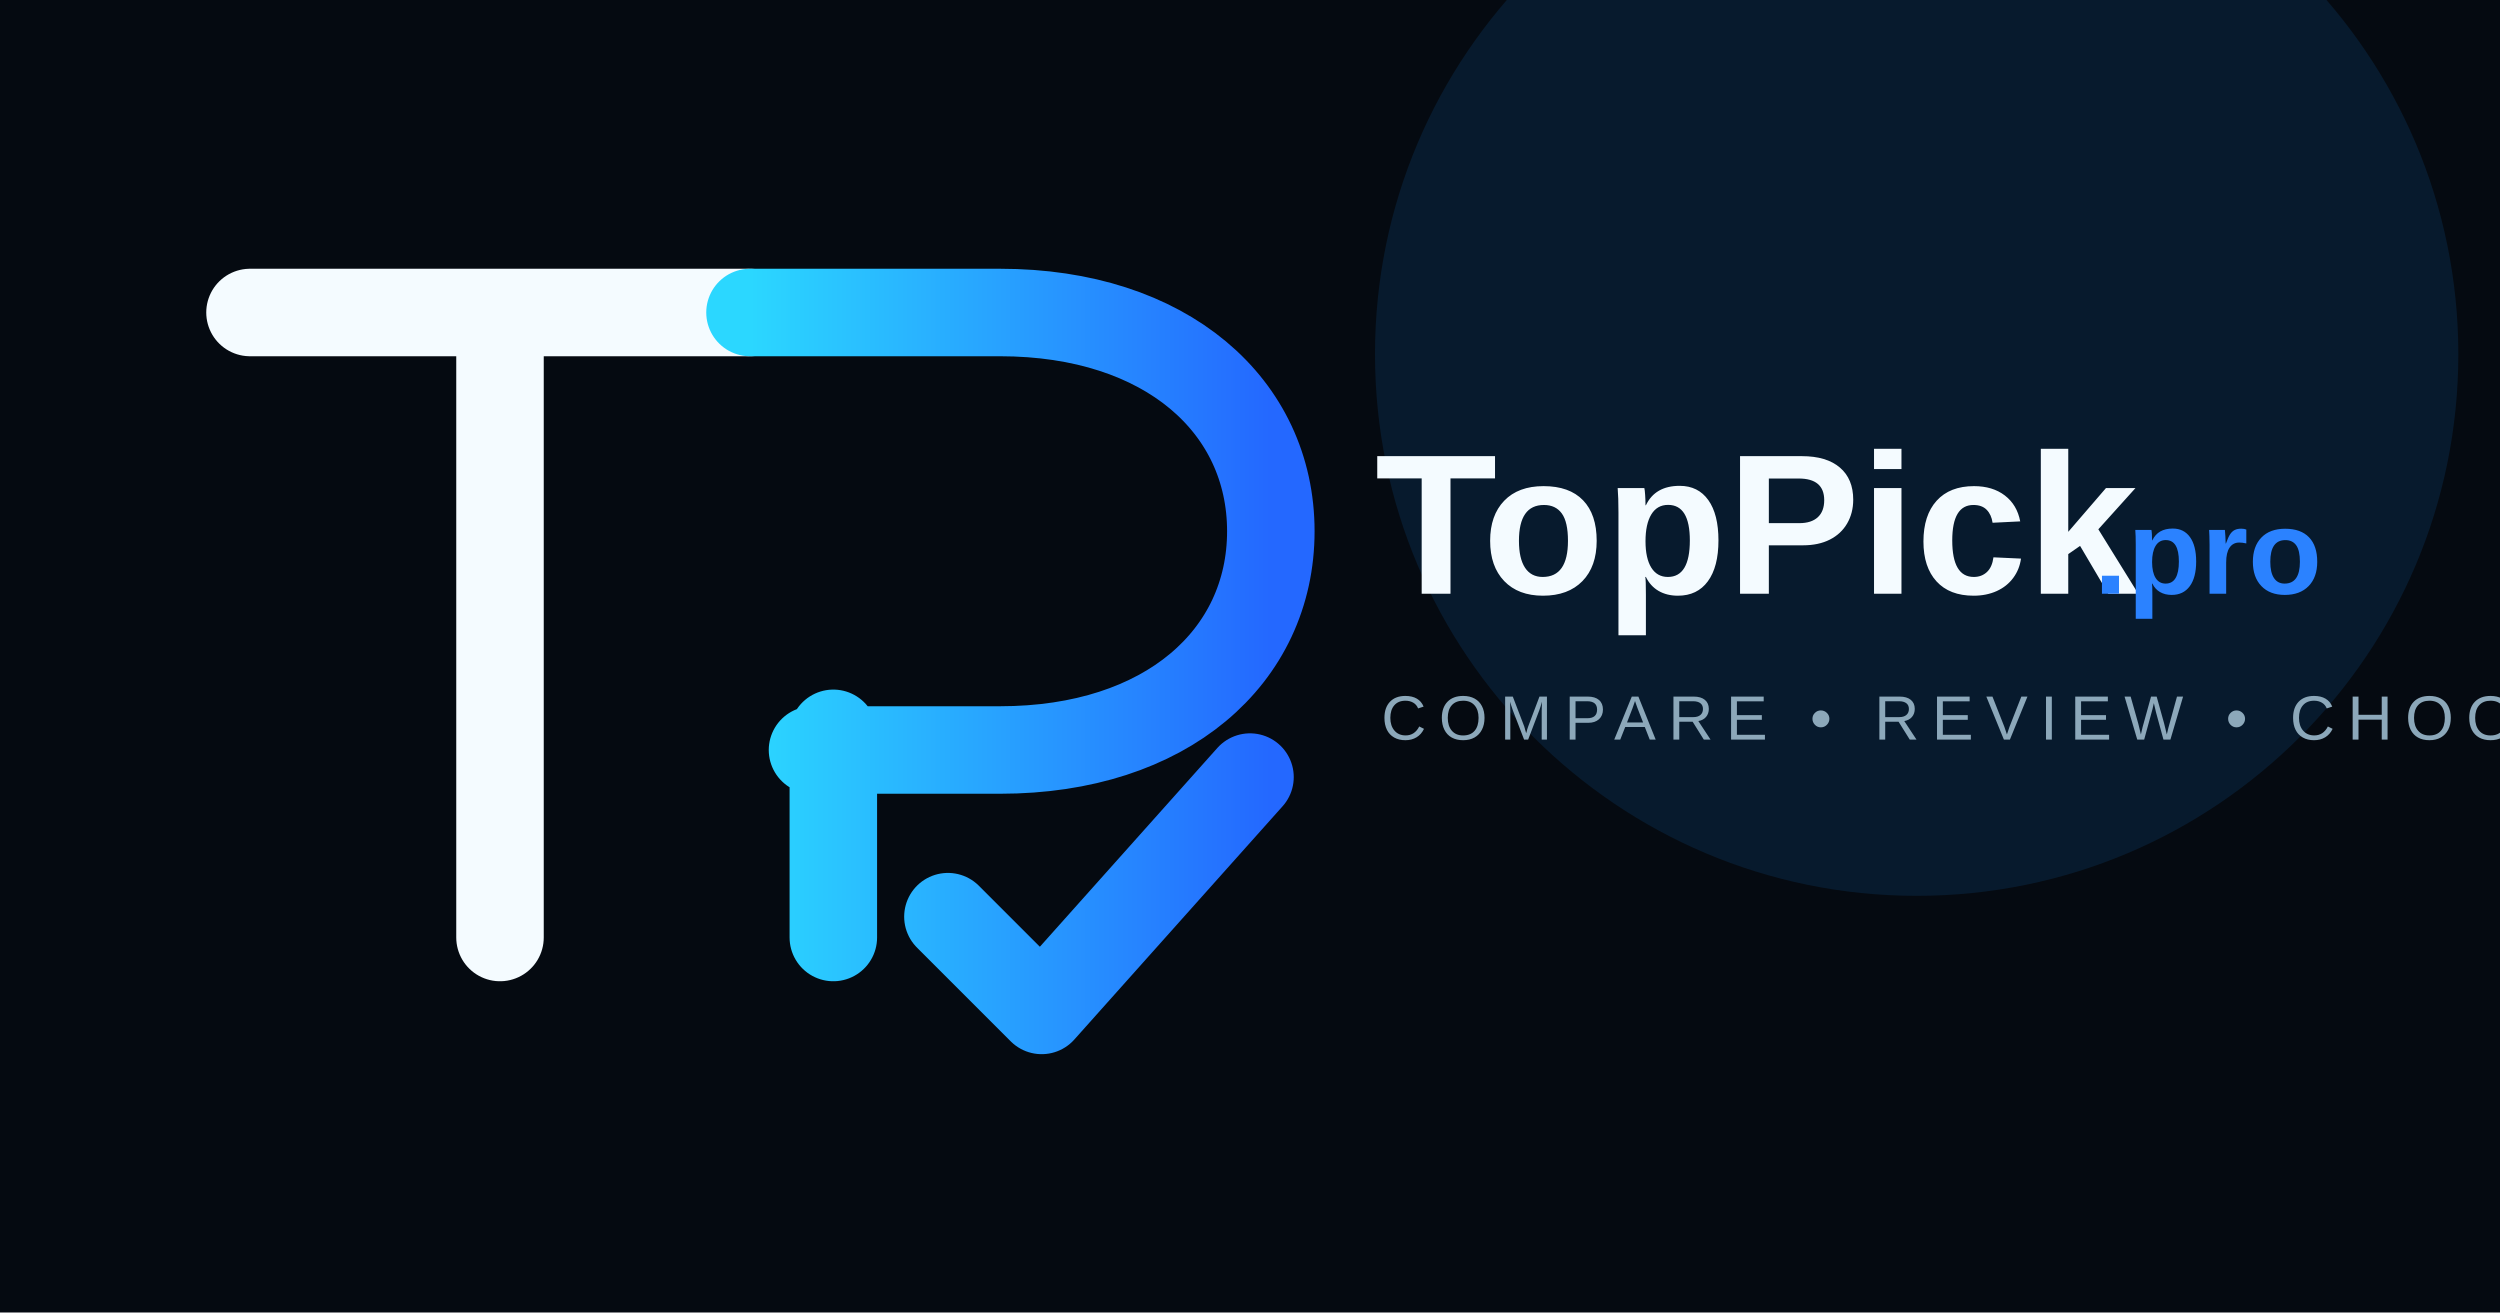
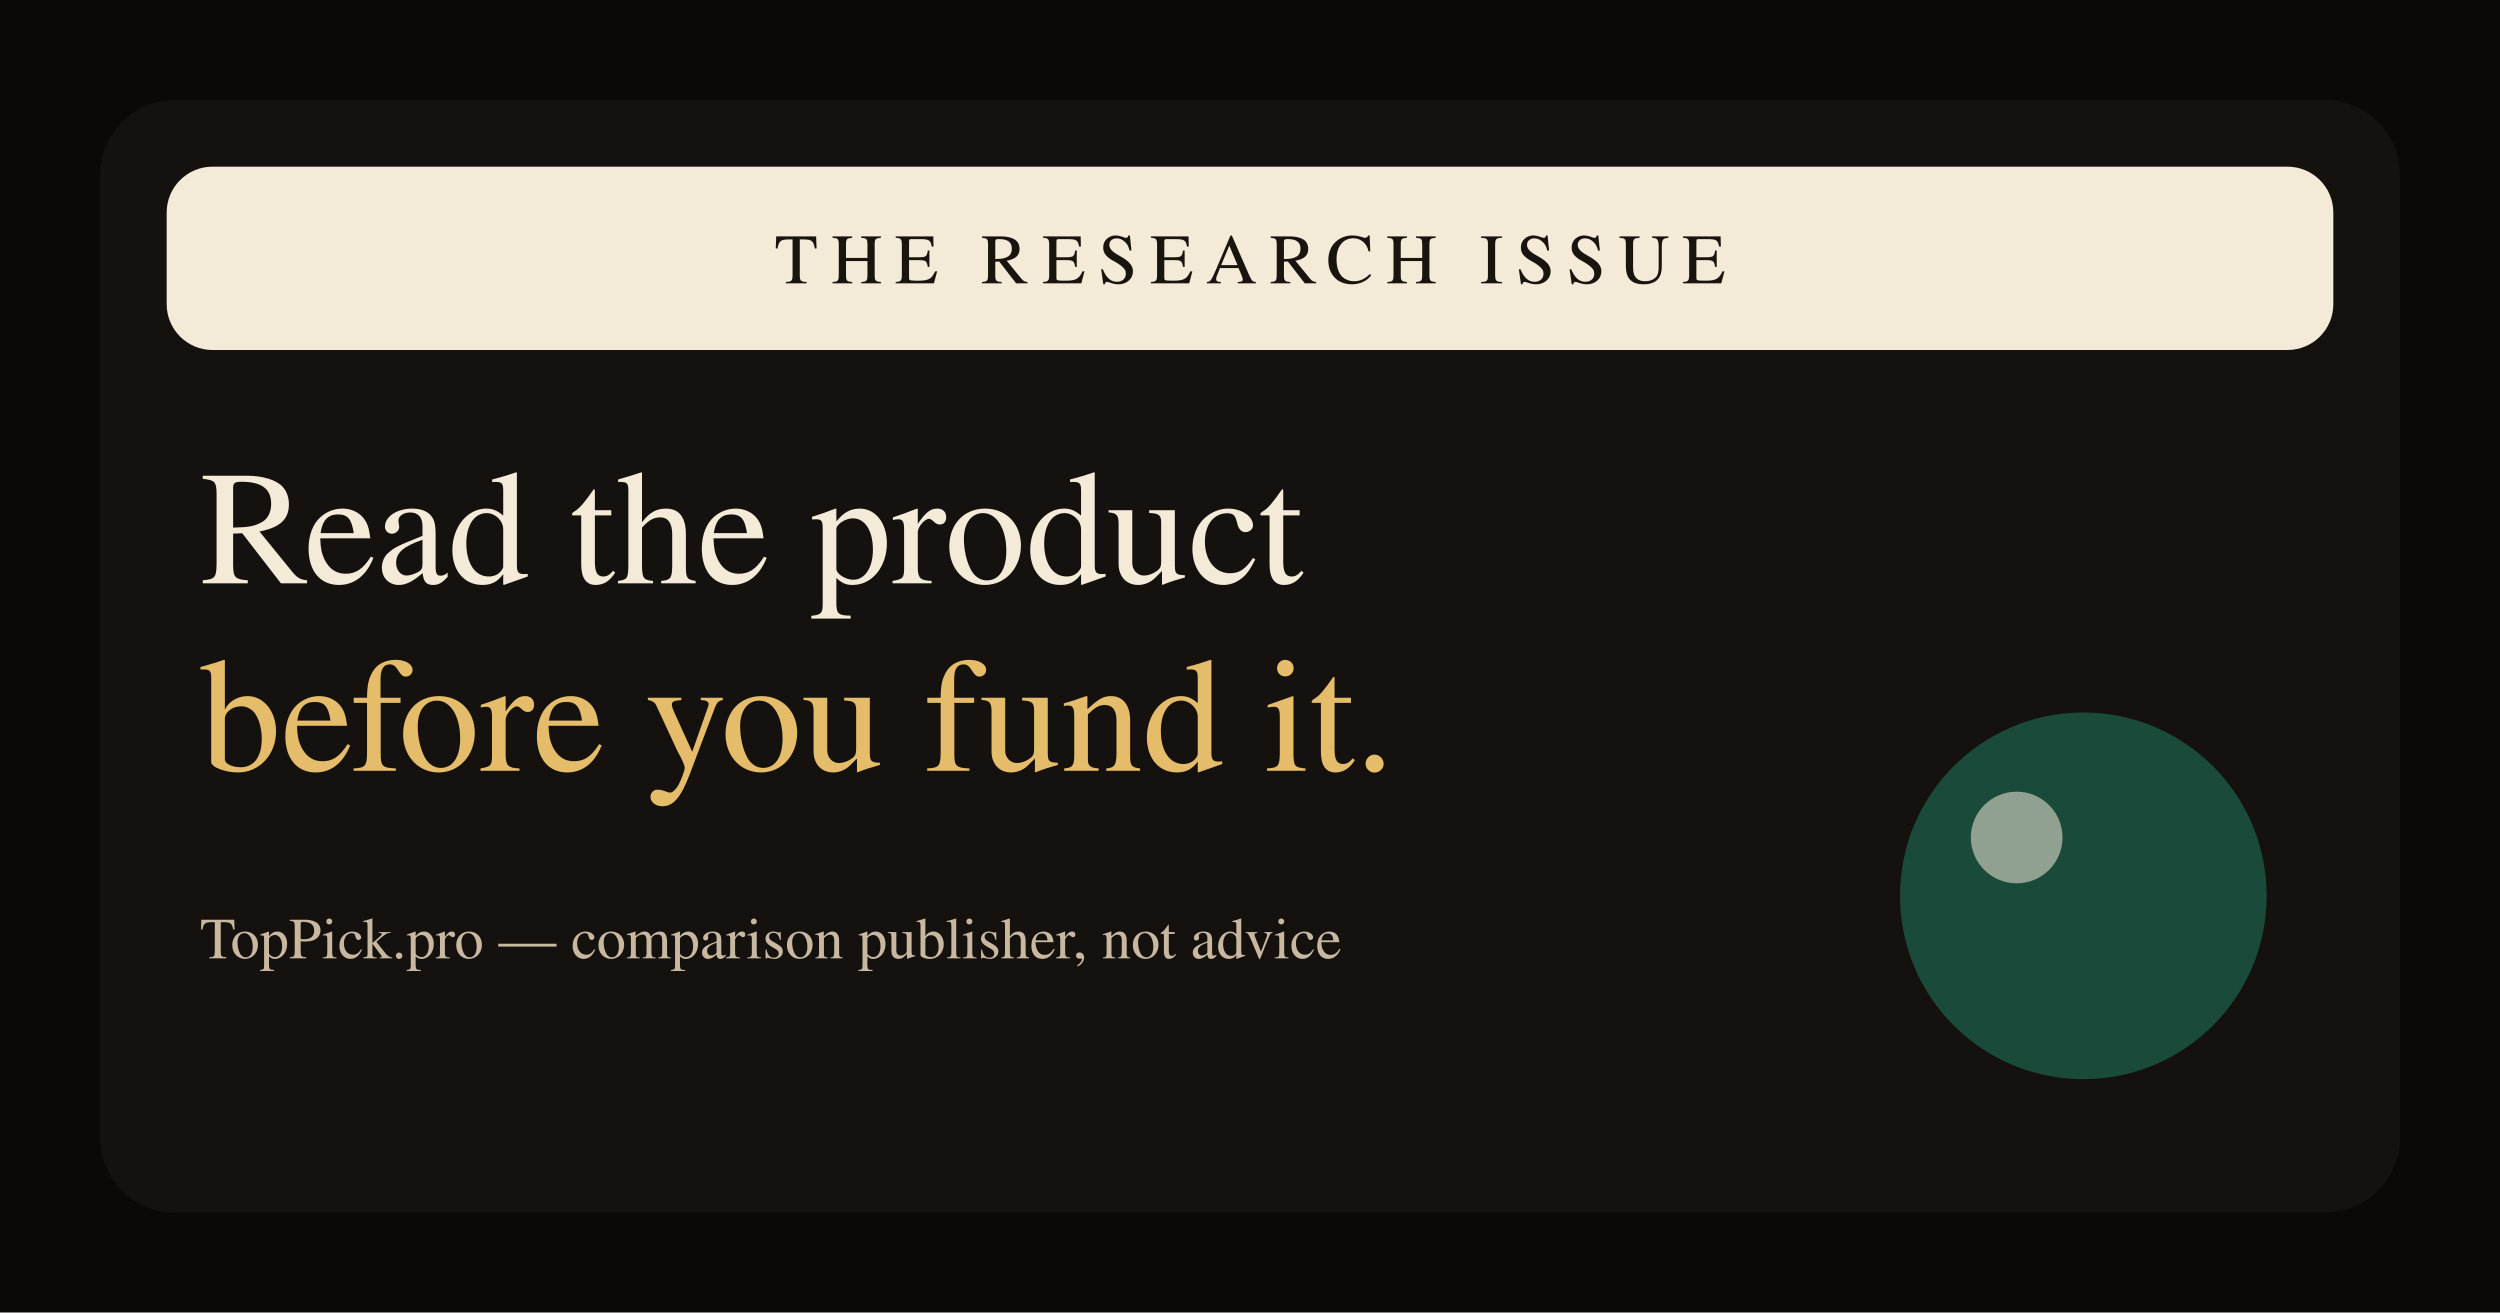
<svg xmlns="http://www.w3.org/2000/svg" width="1200" height="630" viewBox="0 0 1200 630">
-   <defs>
-     <linearGradient id="b" x1="0" x2="1">
-       <stop stop-color="#2bd7ff" />
-       <stop offset="1" stop-color="#2468ff" />
-     </linearGradient>
-   </defs>
-   <rect width="1200" height="630" fill="#050a11" />
-   <circle cx="920" cy="170" r="260" fill="#071a2d" />
-   <path d="M120 150h240M240 150v300" fill="none" stroke="#f4fbff" stroke-width="42" stroke-linecap="round" />
-   <path d="M360 150h120c80 0 130 45 130 105S560 360 480 360H390M400 352v98M455 440l45 45 100-112" fill="none" stroke="url(#b)" stroke-width="42" stroke-linecap="round" stroke-linejoin="round" />
-   <text x="660" y="285" fill="#f4fbff" font-family="Arial,Helvetica,sans-serif" font-size="96" font-weight="800">TopPick</text>
-   <text x="1005" y="285" fill="#2b82ff" font-family="Arial,Helvetica,sans-serif" font-size="58" font-weight="800">.pro</text>
-   <text x="663" y="355" fill="#8ca8ba" font-family="Arial,Helvetica,sans-serif" font-size="30" letter-spacing="6">COMPARE • REVIEW • CHOOSE SMARTER</text>
+   <rect width="1200" height="630" fill="#0b0907" />
+   <rect x="48" y="48" width="1104" height="534" rx="36" fill="#14110e" />
+   <rect x="80" y="80" width="1040" height="88" rx="22" fill="#f3ead8" />
+   <text x="600" y="136" text-anchor="middle" fill="#1a140e" font-family="Georgia,Times,serif" font-size="34" letter-spacing="6">THE RESEARCH ISSUE</text>
+   <text x="96" y="280" fill="#f3ead8" font-family="Georgia,Times,serif" font-size="78">Read the product</text>
+   <text x="96" y="370" fill="#e4bc6a" font-family="Georgia,Times,serif" font-size="78">before you fund it.</text>
+   <text x="96" y="460" fill="#c8b8a0" font-family="Georgia,Times,serif" font-size="28">TopPick.pro — comparison publisher, not advice</text>
+   <circle cx="1000" cy="430" r="88" fill="#1a4a3a" />
+   <circle cx="968" cy="402" r="22" fill="#f3ead8" opacity=".55" />
</svg>
